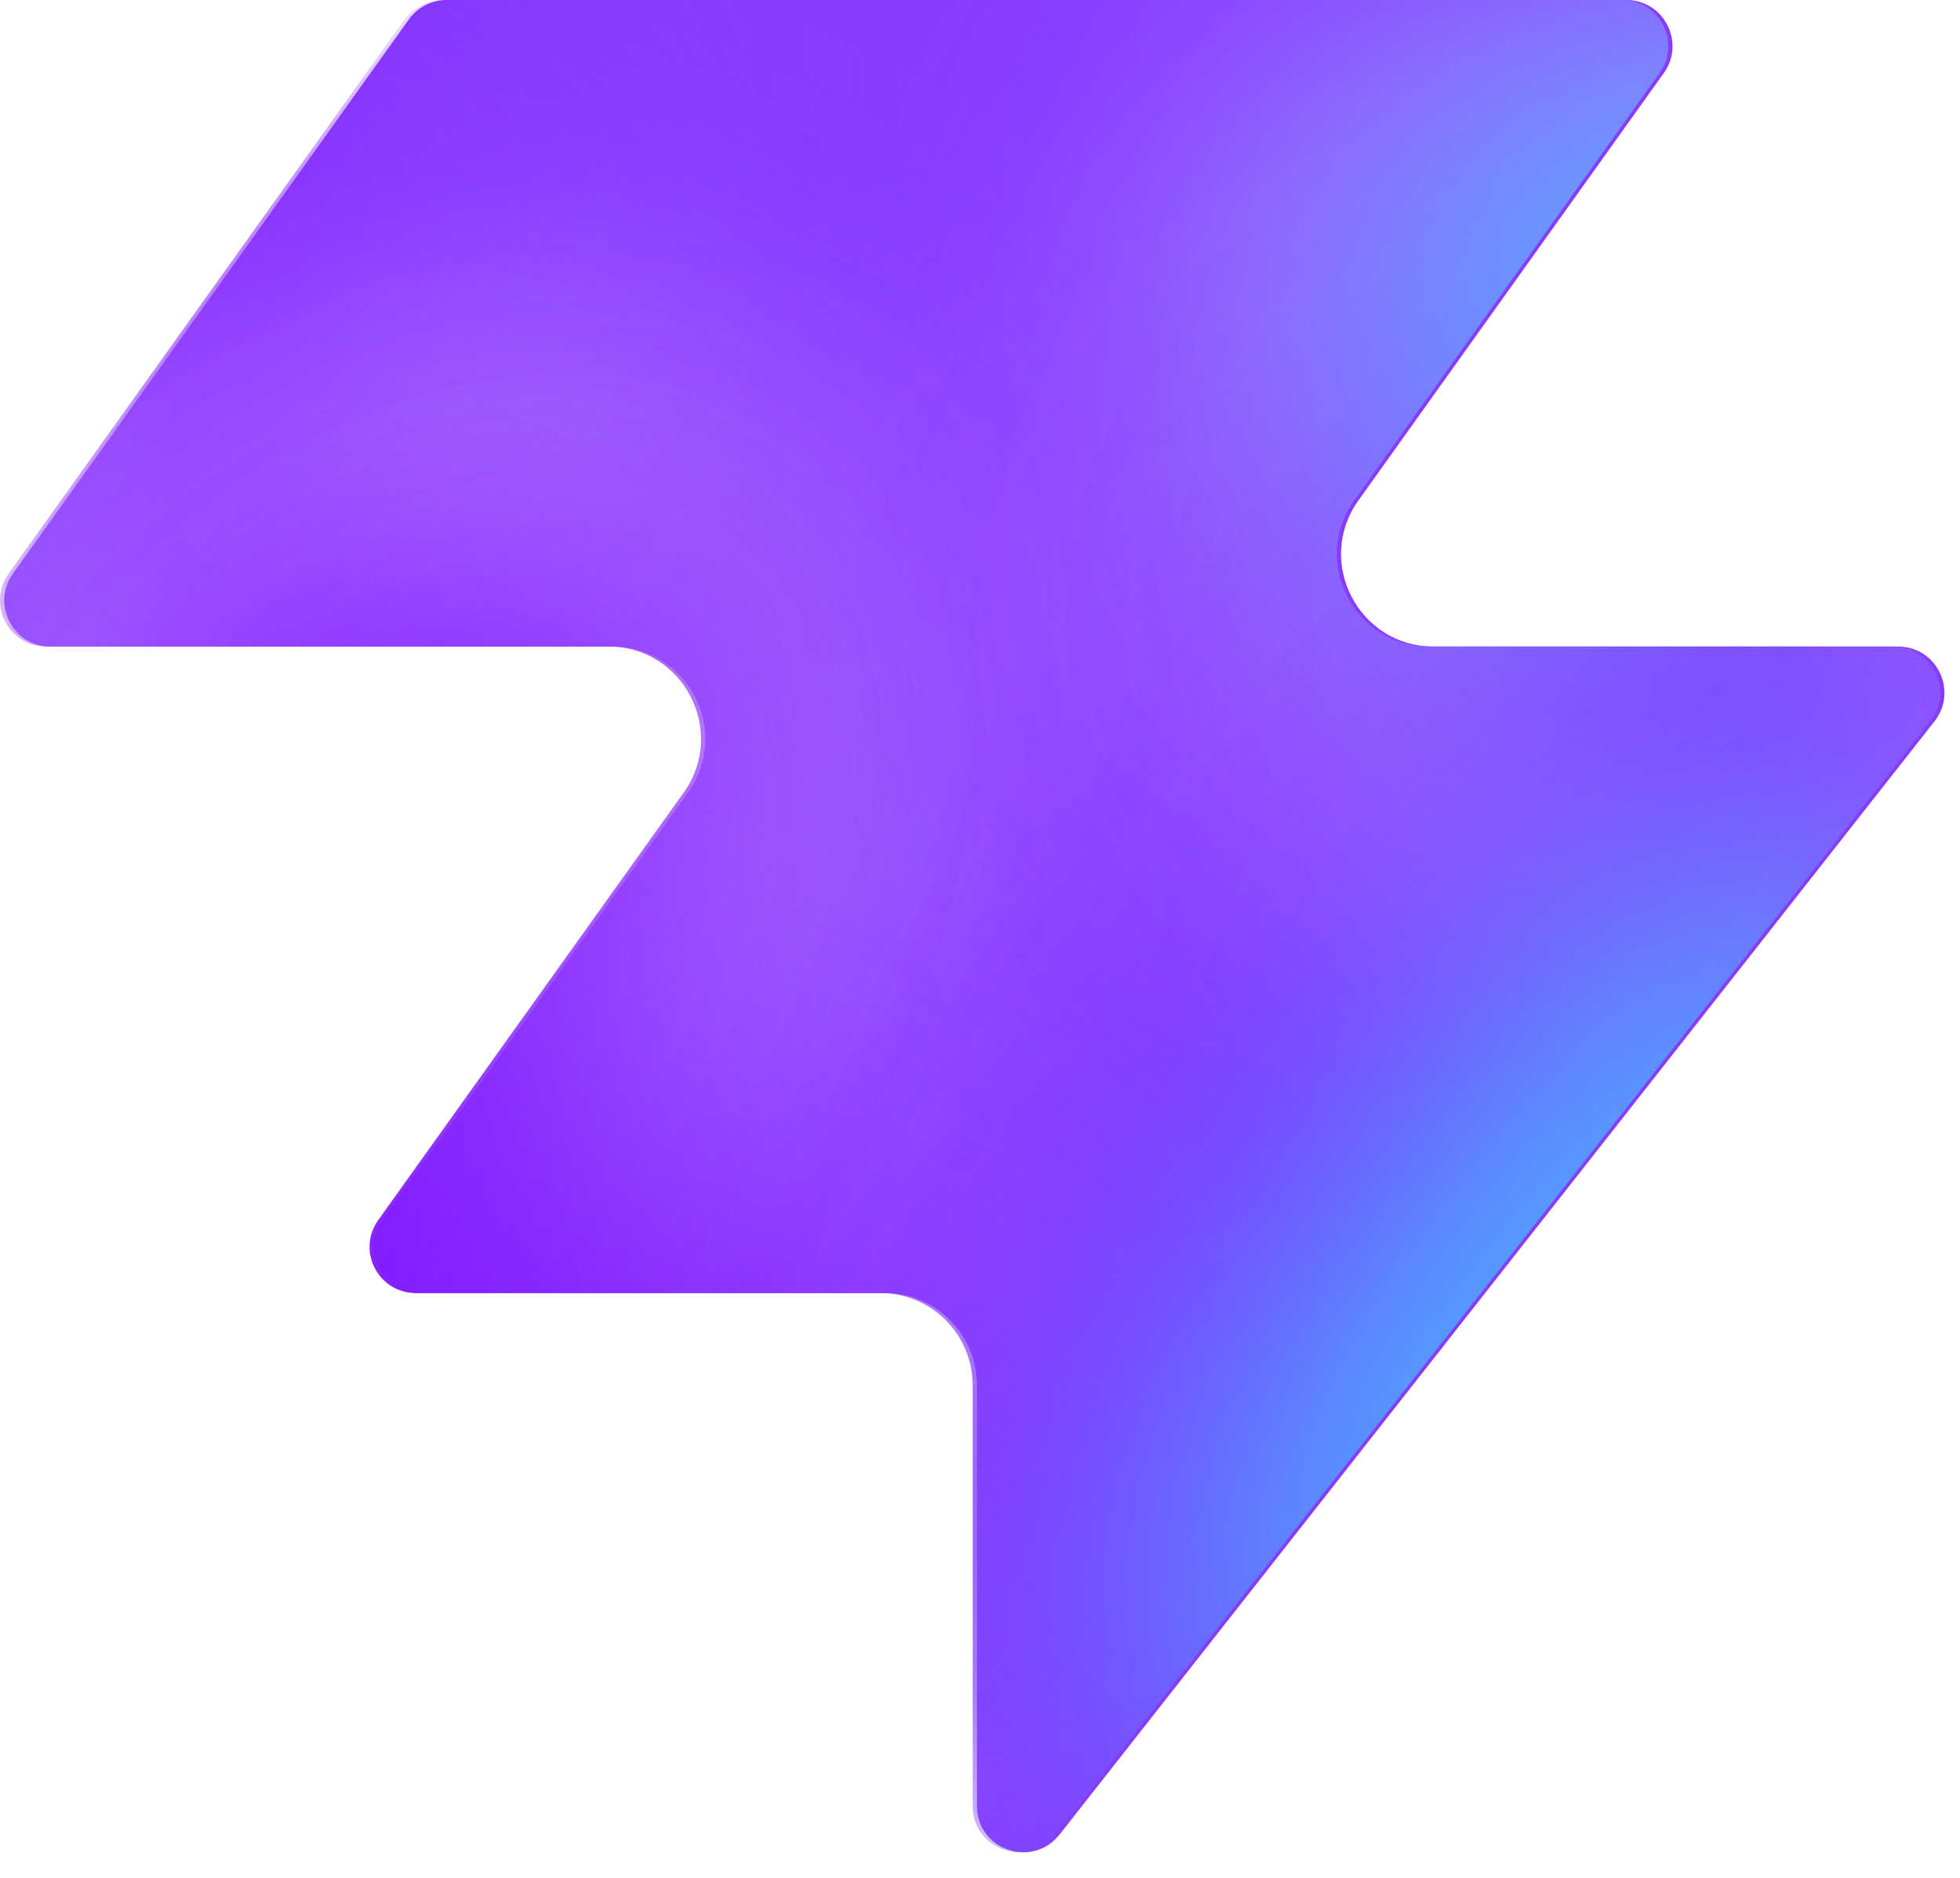
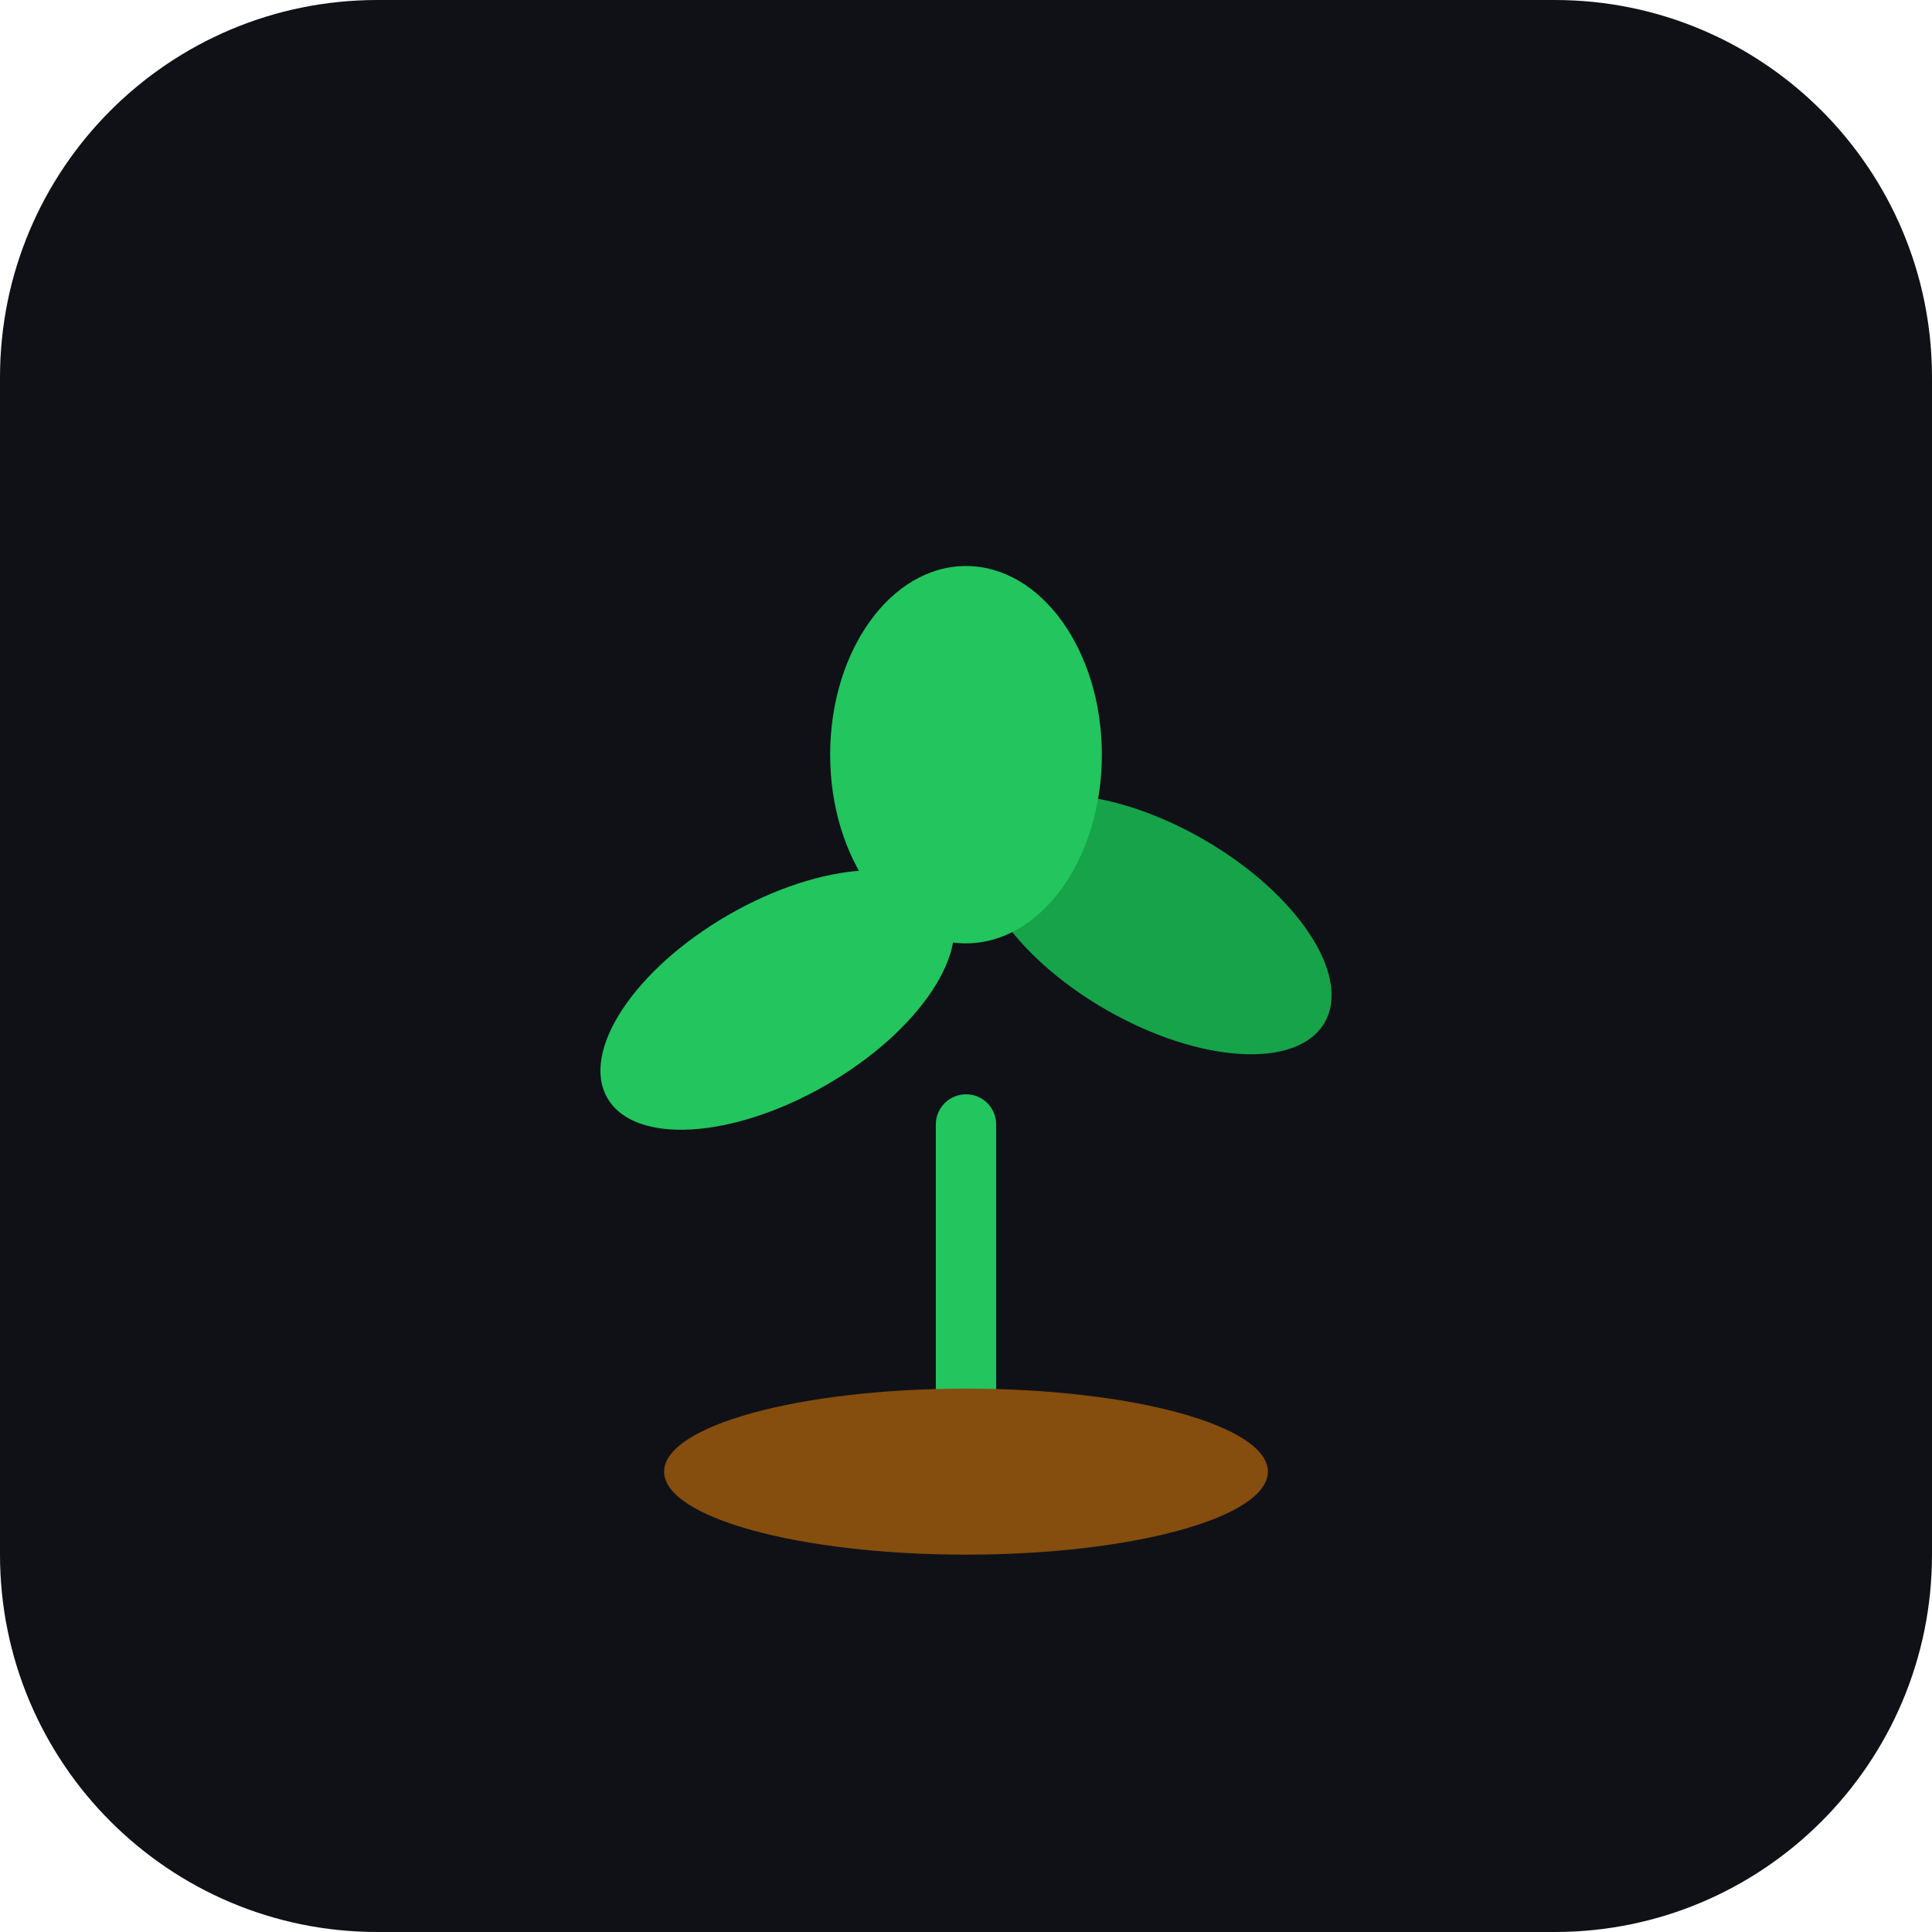
- <svg xmlns="http://www.w3.org/2000/svg" width="48" height="46" fill="none" viewBox="0 0 48 46">
-   <path fill="#863bff" d="M25.946 44.938c-.664.845-2.021.375-2.021-.698V33.937a2.26 2.26 0 0 0-2.262-2.262H10.287c-.92 0-1.456-1.04-.92-1.788l7.48-10.471c1.07-1.497 0-3.578-1.842-3.578H1.237c-.92 0-1.456-1.04-.92-1.788L10.013.474c.214-.297.556-.474.92-.474h28.894c.92 0 1.456 1.04.92 1.788l-7.48 10.471c-1.07 1.498 0 3.579 1.842 3.579h11.377c.943 0 1.473 1.088.89 1.83L25.947 44.94z" style="fill:#863bff;fill:color(display-p3 .525 .23 1);fill-opacity:1" />
-   <mask id="a" width="48" height="46" x="0" y="0" maskUnits="userSpaceOnUse" style="mask-type:alpha">
-     <path fill="#000" d="M25.842 44.938c-.664.844-2.021.375-2.021-.698V33.937a2.26 2.26 0 0 0-2.262-2.262H10.183c-.92 0-1.456-1.04-.92-1.788l7.48-10.471c1.07-1.498 0-3.579-1.842-3.579H1.133c-.92 0-1.456-1.04-.92-1.787L9.91.473c.214-.297.556-.474.92-.474h28.894c.92 0 1.456 1.04.92 1.788l-7.48 10.471c-1.07 1.498 0 3.578 1.842 3.578h11.377c.943 0 1.473 1.088.89 1.832L25.843 44.94z" style="fill:#000;fill-opacity:1" />
-   </mask>
-   <g mask="url(#a)">
-     <g filter="url(#b)">
-       <ellipse cx="5.508" cy="14.704" fill="#ede6ff" rx="5.508" ry="14.704" style="fill:#ede6ff;fill:color(display-p3 .927 .903 1);fill-opacity:1" transform="matrix(.00324 1 1 -.00324 -4.47 31.516)" />
-     </g>
-     <g filter="url(#c)">
-       <ellipse cx="10.399" cy="29.851" fill="#ede6ff" rx="10.399" ry="29.851" style="fill:#ede6ff;fill:color(display-p3 .927 .903 1);fill-opacity:1" transform="matrix(.00324 1 1 -.00324 -39.328 7.883)" />
-     </g>
-     <g filter="url(#d)">
-       <ellipse cx="5.508" cy="30.487" fill="#7e14ff" rx="5.508" ry="30.487" style="fill:#7e14ff;fill:color(display-p3 .492 .077 1);fill-opacity:1" transform="rotate(89.814 -25.913 -14.639)scale(1 -1)" />
-     </g>
-     <g filter="url(#e)">
-       <ellipse cx="5.508" cy="30.599" fill="#7e14ff" rx="5.508" ry="30.599" style="fill:#7e14ff;fill:color(display-p3 .492 .077 1);fill-opacity:1" transform="rotate(89.814 -32.644 -3.334)scale(1 -1)" />
-     </g>
-     <g filter="url(#f)">
-       <ellipse cx="5.508" cy="30.599" fill="#7e14ff" rx="5.508" ry="30.599" style="fill:#7e14ff;fill:color(display-p3 .492 .077 1);fill-opacity:1" transform="matrix(.00324 1 1 -.00324 -34.34 30.47)" />
-     </g>
-     <g filter="url(#g)">
-       <ellipse cx="14.072" cy="22.078" fill="#ede6ff" rx="14.072" ry="22.078" style="fill:#ede6ff;fill:color(display-p3 .927 .903 1);fill-opacity:1" transform="rotate(93.35 24.506 48.493)scale(-1 1)" />
-     </g>
-     <g filter="url(#h)">
-       <ellipse cx="3.47" cy="21.501" fill="#7e14ff" rx="3.47" ry="21.501" style="fill:#7e14ff;fill:color(display-p3 .492 .077 1);fill-opacity:1" transform="rotate(89.009 28.708 47.59)scale(-1 1)" />
-     </g>
-     <g filter="url(#i)">
-       <ellipse cx="3.47" cy="21.501" fill="#7e14ff" rx="3.47" ry="21.501" style="fill:#7e14ff;fill:color(display-p3 .492 .077 1);fill-opacity:1" transform="rotate(89.009 28.708 47.59)scale(-1 1)" />
-     </g>
-     <g filter="url(#j)">
-       <ellipse cx=".387" cy="8.972" fill="#7e14ff" rx="4.407" ry="29.108" style="fill:#7e14ff;fill:color(display-p3 .492 .077 1);fill-opacity:1" transform="rotate(39.51 .387 8.972)" />
-     </g>
-     <g filter="url(#k)">
-       <ellipse cx="47.523" cy="-6.092" fill="#7e14ff" rx="4.407" ry="29.108" style="fill:#7e14ff;fill:color(display-p3 .492 .077 1);fill-opacity:1" transform="rotate(37.892 47.523 -6.092)" />
-     </g>
-     <g filter="url(#l)">
-       <ellipse cx="41.412" cy="6.333" fill="#47bfff" rx="5.971" ry="9.665" style="fill:#47bfff;fill:color(display-p3 .28 .748 1);fill-opacity:1" transform="rotate(37.892 41.412 6.333)" />
-     </g>
-     <g filter="url(#m)">
-       <ellipse cx="-1.879" cy="38.332" fill="#7e14ff" rx="4.407" ry="29.108" style="fill:#7e14ff;fill:color(display-p3 .492 .077 1);fill-opacity:1" transform="rotate(37.892 -1.88 38.332)" />
-     </g>
-     <g filter="url(#n)">
-       <ellipse cx="-1.879" cy="38.332" fill="#7e14ff" rx="4.407" ry="29.108" style="fill:#7e14ff;fill:color(display-p3 .492 .077 1);fill-opacity:1" transform="rotate(37.892 -1.88 38.332)" />
-     </g>
-     <g filter="url(#o)">
-       <ellipse cx="35.651" cy="29.907" fill="#7e14ff" rx="4.407" ry="29.108" style="fill:#7e14ff;fill:color(display-p3 .492 .077 1);fill-opacity:1" transform="rotate(37.892 35.651 29.907)" />
-     </g>
-     <g filter="url(#p)">
-       <ellipse cx="38.418" cy="32.4" fill="#47bfff" rx="5.971" ry="15.297" style="fill:#47bfff;fill:color(display-p3 .28 .748 1);fill-opacity:1" transform="rotate(37.892 38.418 32.4)" />
-     </g>
-   </g>
-   <defs>
-     <filter id="b" width="60.045" height="41.654" x="-19.77" y="16.149" color-interpolation-filters="sRGB" filterUnits="userSpaceOnUse">
-       <feFlood flood-opacity="0" result="BackgroundImageFix" />
-       <feBlend in="SourceGraphic" in2="BackgroundImageFix" result="shape" />
-       <feGaussianBlur result="effect1_foregroundBlur_2002_17158" stdDeviation="7.659" />
-     </filter>
-     <filter id="c" width="90.34" height="51.437" x="-54.613" y="-7.533" color-interpolation-filters="sRGB" filterUnits="userSpaceOnUse">
-       <feFlood flood-opacity="0" result="BackgroundImageFix" />
-       <feBlend in="SourceGraphic" in2="BackgroundImageFix" result="shape" />
-       <feGaussianBlur result="effect1_foregroundBlur_2002_17158" stdDeviation="7.659" />
-     </filter>
-     <filter id="d" width="79.355" height="29.4" x="-49.64" y="2.03" color-interpolation-filters="sRGB" filterUnits="userSpaceOnUse">
-       <feFlood flood-opacity="0" result="BackgroundImageFix" />
-       <feBlend in="SourceGraphic" in2="BackgroundImageFix" result="shape" />
-       <feGaussianBlur result="effect1_foregroundBlur_2002_17158" stdDeviation="4.596" />
-     </filter>
-     <filter id="e" width="79.579" height="29.4" x="-45.045" y="20.029" color-interpolation-filters="sRGB" filterUnits="userSpaceOnUse">
-       <feFlood flood-opacity="0" result="BackgroundImageFix" />
-       <feBlend in="SourceGraphic" in2="BackgroundImageFix" result="shape" />
-       <feGaussianBlur result="effect1_foregroundBlur_2002_17158" stdDeviation="4.596" />
-     </filter>
-     <filter id="f" width="79.579" height="29.4" x="-43.513" y="21.178" color-interpolation-filters="sRGB" filterUnits="userSpaceOnUse">
-       <feFlood flood-opacity="0" result="BackgroundImageFix" />
-       <feBlend in="SourceGraphic" in2="BackgroundImageFix" result="shape" />
-       <feGaussianBlur result="effect1_foregroundBlur_2002_17158" stdDeviation="4.596" />
-     </filter>
-     <filter id="g" width="74.749" height="58.852" x="15.756" y="-17.901" color-interpolation-filters="sRGB" filterUnits="userSpaceOnUse">
-       <feFlood flood-opacity="0" result="BackgroundImageFix" />
-       <feBlend in="SourceGraphic" in2="BackgroundImageFix" result="shape" />
-       <feGaussianBlur result="effect1_foregroundBlur_2002_17158" stdDeviation="7.659" />
-     </filter>
-     <filter id="h" width="61.377" height="25.362" x="23.548" y="2.284" color-interpolation-filters="sRGB" filterUnits="userSpaceOnUse">
-       <feFlood flood-opacity="0" result="BackgroundImageFix" />
-       <feBlend in="SourceGraphic" in2="BackgroundImageFix" result="shape" />
-       <feGaussianBlur result="effect1_foregroundBlur_2002_17158" stdDeviation="4.596" />
-     </filter>
-     <filter id="i" width="61.377" height="25.362" x="23.548" y="2.284" color-interpolation-filters="sRGB" filterUnits="userSpaceOnUse">
-       <feFlood flood-opacity="0" result="BackgroundImageFix" />
-       <feBlend in="SourceGraphic" in2="BackgroundImageFix" result="shape" />
-       <feGaussianBlur result="effect1_foregroundBlur_2002_17158" stdDeviation="4.596" />
-     </filter>
-     <filter id="j" width="56.045" height="63.649" x="-27.636" y="-22.853" color-interpolation-filters="sRGB" filterUnits="userSpaceOnUse">
-       <feFlood flood-opacity="0" result="BackgroundImageFix" />
-       <feBlend in="SourceGraphic" in2="BackgroundImageFix" result="shape" />
-       <feGaussianBlur result="effect1_foregroundBlur_2002_17158" stdDeviation="4.596" />
-     </filter>
-     <filter id="k" width="54.814" height="64.646" x="20.116" y="-38.415" color-interpolation-filters="sRGB" filterUnits="userSpaceOnUse">
-       <feFlood flood-opacity="0" result="BackgroundImageFix" />
-       <feBlend in="SourceGraphic" in2="BackgroundImageFix" result="shape" />
-       <feGaussianBlur result="effect1_foregroundBlur_2002_17158" stdDeviation="4.596" />
-     </filter>
-     <filter id="l" width="33.541" height="35.313" x="24.641" y="-11.323" color-interpolation-filters="sRGB" filterUnits="userSpaceOnUse">
-       <feFlood flood-opacity="0" result="BackgroundImageFix" />
-       <feBlend in="SourceGraphic" in2="BackgroundImageFix" result="shape" />
-       <feGaussianBlur result="effect1_foregroundBlur_2002_17158" stdDeviation="4.596" />
-     </filter>
-     <filter id="m" width="54.814" height="64.646" x="-29.286" y="6.009" color-interpolation-filters="sRGB" filterUnits="userSpaceOnUse">
-       <feFlood flood-opacity="0" result="BackgroundImageFix" />
-       <feBlend in="SourceGraphic" in2="BackgroundImageFix" result="shape" />
-       <feGaussianBlur result="effect1_foregroundBlur_2002_17158" stdDeviation="4.596" />
-     </filter>
-     <filter id="n" width="54.814" height="64.646" x="-29.286" y="6.009" color-interpolation-filters="sRGB" filterUnits="userSpaceOnUse">
-       <feFlood flood-opacity="0" result="BackgroundImageFix" />
-       <feBlend in="SourceGraphic" in2="BackgroundImageFix" result="shape" />
-       <feGaussianBlur result="effect1_foregroundBlur_2002_17158" stdDeviation="4.596" />
-     </filter>
-     <filter id="o" width="54.814" height="64.646" x="8.244" y="-2.416" color-interpolation-filters="sRGB" filterUnits="userSpaceOnUse">
-       <feFlood flood-opacity="0" result="BackgroundImageFix" />
-       <feBlend in="SourceGraphic" in2="BackgroundImageFix" result="shape" />
-       <feGaussianBlur result="effect1_foregroundBlur_2002_17158" stdDeviation="4.596" />
-     </filter>
-     <filter id="p" width="39.409" height="43.623" x="18.713" y="10.588" color-interpolation-filters="sRGB" filterUnits="userSpaceOnUse">
-       <feFlood flood-opacity="0" result="BackgroundImageFix" />
-       <feBlend in="SourceGraphic" in2="BackgroundImageFix" result="shape" />
-       <feGaussianBlur result="effect1_foregroundBlur_2002_17158" stdDeviation="4.596" />
-     </filter>
-   </defs>
+ <svg xmlns="http://www.w3.org/2000/svg" viewBox="0 0 512 512">
+   <rect width="512" height="512" rx="100" fill="#0f1117" />
+   <rect x="248" y="290" width="16" height="110" rx="8" fill="#22c55e" />
+   <ellipse cx="206" cy="265" rx="52" ry="26" fill="#22c55e" transform="rotate(-30 206 265)" />
+   <ellipse cx="306" cy="245" rx="52" ry="26" fill="#16a34a" transform="rotate(30 306 245)" />
+   <ellipse cx="256" cy="200" rx="36" ry="50" fill="#22c55e" />
+   <ellipse cx="256" cy="390" rx="80" ry="22" fill="#854d0e" />
</svg>
